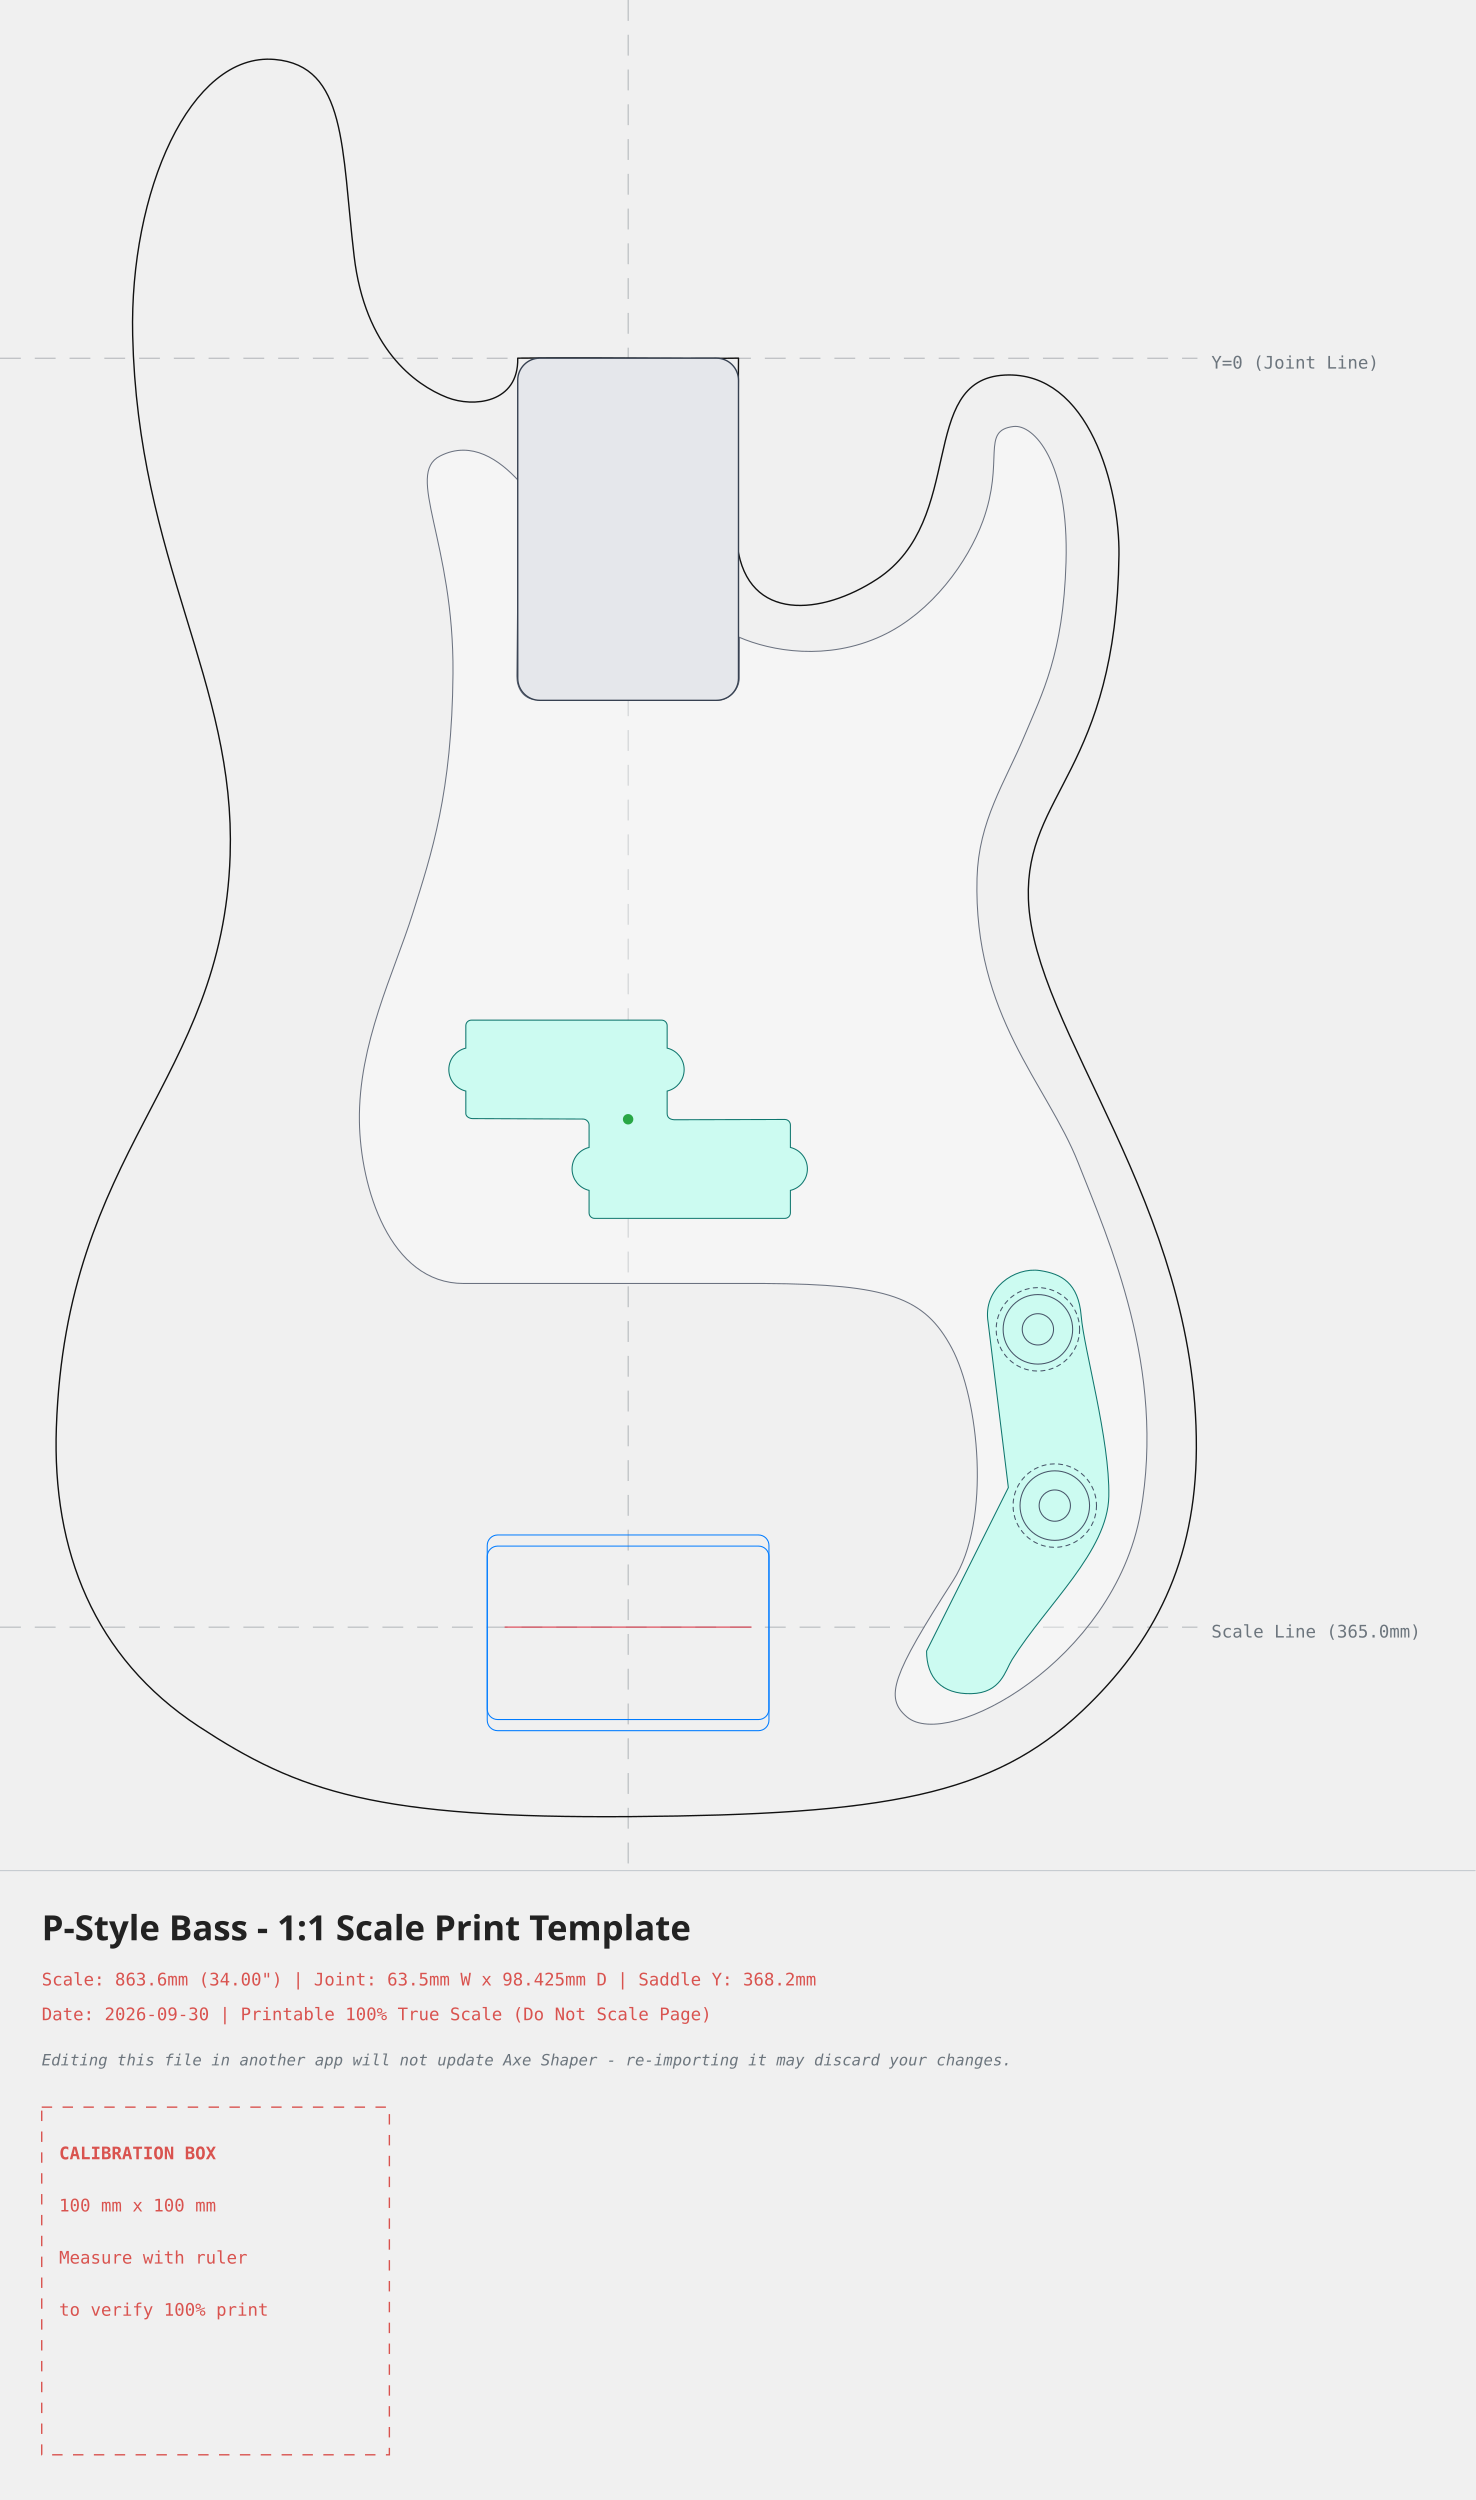
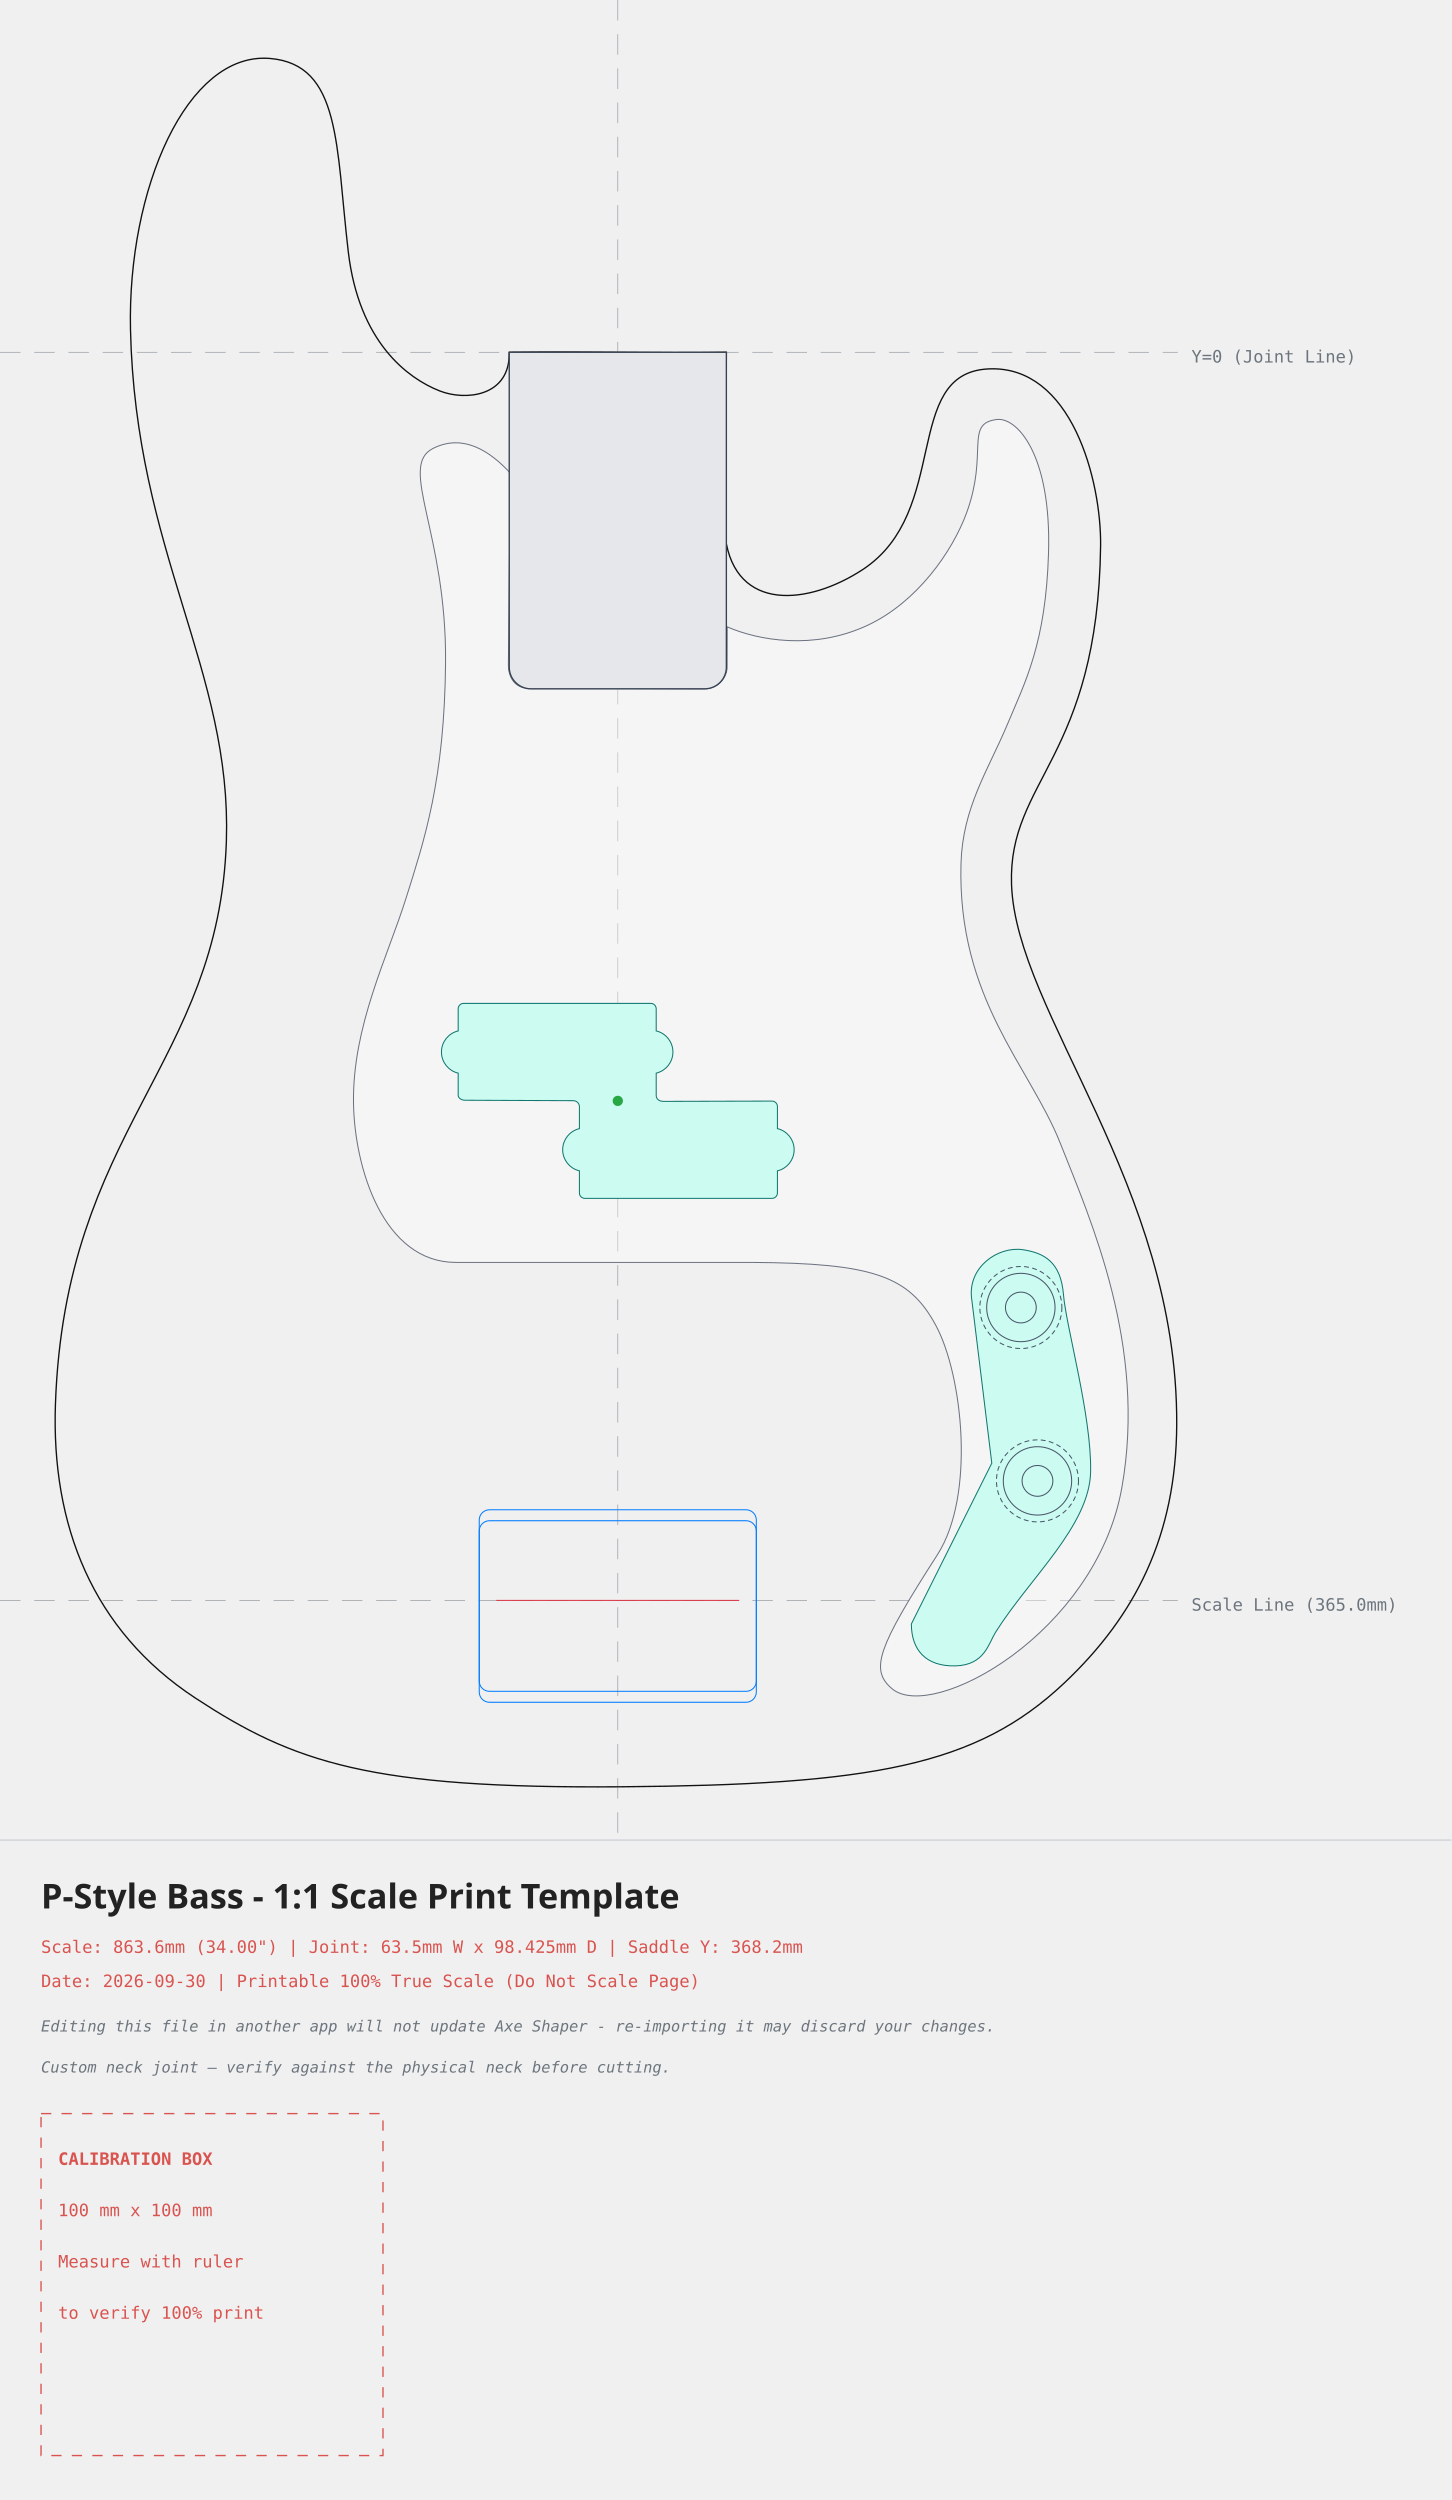
- <svg xmlns="http://www.w3.org/2000/svg" width="424.44mm" height="719.10mm" viewBox="-180.67 -103.02 424.44 719.10">
+ <svg xmlns="http://www.w3.org/2000/svg" width="424.44mm" height="731.10mm" viewBox="-180.67 -103.02 424.44 731.10">
  <style>
    .body-line { fill: none; stroke: #111111; stroke-width: 0.4; stroke-linecap: round; stroke-linejoin: round; }
    .edge-inset { fill: none; stroke: #555555; stroke-width: 0.3; stroke-dasharray: 3,2; }
    .neck-pocket { fill: #e5e7eb; stroke: #374151; stroke-width: 0.4; }
    .pickup-rout { fill: #ccfbf1; stroke: #0f766e; stroke-width: 0.3; }
    .pickup-cover { fill: none; stroke: #111111; stroke-width: 0.3; }
    .bridge-rout { fill: none; stroke: #007bff; stroke-width: 0.3; }
    .back-route { fill: #f3e8ff; stroke: #7e22ce; stroke-width: 0.3; stroke-dasharray: 3,2; }
    .front-route { fill: #ccfbf1; stroke: #0f766e; stroke-width: 0.3; }
    .pickguard { fill: #ffffff; fill-opacity: 0.35; stroke: #6b7280; stroke-width: 0.3; }
    .control-outline { fill: none; stroke: #475569; stroke-width: 0.3; }
    .control-body { fill: none; stroke: #475569; stroke-width: 0.3; stroke-dasharray: 1.2,1.2; stroke-linecap: round; }
    .control-slot { fill: none; stroke: #475569; stroke-width: 0.6; stroke-linecap: round; }
    .control-lever { fill: none; stroke: #475569; stroke-width: 0.8; stroke-linecap: round; }
    .control-cap { fill: none; stroke: #475569; stroke-width: 0.3; }
    .center-axis { fill: none; stroke: #6c757d; stroke-width: 0.2; stroke-dasharray: 6,4; opacity: 0.7; }
    .calibration-box { fill: none; stroke: #d9534f; stroke-width: 0.4; stroke-dasharray: 3,3; }
    .band-rule { fill: none; stroke: #adb5bd; stroke-width: 0.2; }
    .text-label { font-family: monospace, sans-serif; font-size: 5px; fill: #d9534f; }
    .disclaimer-label { font-family: monospace, sans-serif; font-size: 4.5px; font-style: italic; fill: #6c757d; }
    .axis-label { font-family: monospace, sans-serif; font-size: 5px; fill: #6c757d; }
    .title-label { font-family: sans-serif; font-size: 10px; font-weight: bold; fill: #222222; }
  </style>
  <g>
    <line x1="0" y1="-103.02" x2="0" y2="435.08" class="center-axis" />
    <line x1="-180.67" y1="0" x2="163.76" y2="0" class="center-axis" />
    <text x="167.76" y="3" class="axis-label">Y=0 (Joint Line)</text>
    <line x1="-180.67" y1="365.00" x2="163.76" y2="365.00" class="center-axis" stroke="#007bff" />
    <text x="167.76" y="368.00" class="axis-label" fill="#007bff">Scale Line (365.0mm)</text>
    <path d="M -31.75 0.00 C -31.46 13.00, -44.54 14.26, -52.04 11.32 C -61.52 7.61, -75.69 -2.98, -78.81 -29.33 C -82.48 -60.33, -80.88 -84.12, -101.67 -85.92 C -126.07 -88.02, -143.43 -47.63, -142.51 -6.63 C -141.05 58.38, -112.80 93.11, -114.47 143.04 C -116.66 208.50, -161.68 227.02, -164.46 307.66 C -165.67 342.88, -153.73 373.74, -123.52 393.57 C -94.68 412.50, -72.37 420.08, 0.96 419.51 C 74.29 418.94, 104.83 413.44, 130.53 389.19 C 151.39 369.51, 163.30 346.09, 163.45 313.54 C 163.76 243.34, 116.42 193.28, 115.14 155.59 C 114.11 125.03, 140.39 118.88, 141.19 56.57 C 141.42 37.77, 132.82 3.58, 108.28 4.87 C 83.03 6.19, 97.49 46.57, 71.63 63.54 C 55.71 73.98, 34.47 76.04, 31.44 54.20 C 31.44 54.20, 31.75 0.00, 31.75 0.00 C 10.22 0.32, -5.83 -0.30, -31.75 0.00 Z" class="body-line" />
    <path d="M -54.09 28.15 C -45.01 23.53, -37.00 29.28, -31.42 35.36 C -31.42 35.36, -32.00 91.43, -32.00 91.43 C -32.04 94.65, -30.30 98.42, -25.86 98.21 C -25.86 98.21, 25.26 98.41, 25.26 98.41 C 29.81 98.45, 32.04 94.49, 31.96 92.06 C 31.96 92.06, 31.99 80.30, 31.99 80.30 C 41.03 84.23, 57.24 87.20, 72.98 79.87 C 87.46 73.14, 97.85 58.34, 102.03 46.88 C 108.43 29.32, 101.36 20.85, 110.84 19.66 C 116.63 18.94, 126.83 29.70, 125.96 58.72 C 125.17 85.13, 119.11 96.43, 114.02 108.61 C 108.39 122.09, 100.81 133.02, 100.36 149.60 C 99.28 189.17, 120.52 208.83, 129.42 231.36 C 138.31 253.88, 154.78 290.63, 147.39 332.10 C 139.80 374.66, 91.93 400.74, 80.21 390.84 C 73.62 385.27, 75.97 378.90, 93.47 351.64 C 104.63 334.27, 100.84 299.18, 93.05 284.66 C 85.26 270.13, 74.86 266.39, 39.33 266.16 C 39.33 266.16, -47.26 266.16, -47.26 266.16 C -68.70 266.22, -77.02 238.31, -77.29 219.53 C -77.62 197.16, -67.37 176.93, -61.96 159.75 C -56.54 142.57, -50.67 125.01, -50.37 90.76 C -50.04 52.85, -64.28 33.34, -54.09 28.15 Z" class="pickguard" style="fill:#ffffff" />
-     <rect x="-31.75" y="0" width="63.5" height="98.425" rx="6.35" ry="6.35" class="neck-pocket" />
+     <path d="M -31.75 0 L 31.75 0 L 31.75 92.075 L 31.71 92.786 L 31.591 93.488 L 31.394 94.172 L 31.121 94.83 L 30.777 95.453 L 30.365 96.034 L 29.89 96.565 L 29.359 97.04 L 28.778 97.452 L 28.155 97.796 L 27.497 98.069 L 26.813 98.266 L 26.111 98.385 L 25.4 98.425 L -25.4 98.425 L -26.111 98.385 L -26.813 98.266 L -27.497 98.069 L -28.155 97.796 L -28.778 97.452 L -29.359 97.04 L -29.89 96.565 L -30.365 96.034 L -30.777 95.453 L -31.121 94.83 L -31.394 94.172 L -31.591 93.488 L -31.71 92.786 L -31.75 92.075 Z" class="neck-pocket" />
    <path d="M 103.55 277.31 C 101.94 267.65, 111.19 261.33, 118.49 262.45 C 124.60 263.39, 129.54 265.92, 130.33 275.57 C 131.10 284.98, 138.60 311.15, 138.27 327.40 C 137.95 343.17, 120.58 358.29, 110.48 374.30 C 108.44 377.53, 107.32 383.95, 98.71 384.15 C 90.10 384.36, 85.85 379.50, 85.85 371.89 C 85.85 371.89, 109.37 324.87, 109.37 324.87 C 109.37 324.87, 103.55 277.31, 103.55 277.31 Z" class="front-route" />
    <g transform="translate(0, 218.9233) rotate(0)">
      <path d="M -45.10 -28.51 C -45.97 -28.51, -46.68 -27.80, -46.68 -26.92 C -46.68 -26.92, -46.68 -20.46, -46.68 -20.46 C -49.55 -19.79, -51.57 -17.23, -51.57 -14.29 C -51.57 -11.34, -49.55 -8.79, -46.68 -8.11 C -46.68 -8.11, -46.68 -1.65, -46.68 -1.65 C -46.68 -0.77, -45.61 -0.19, -44.74 -0.19 C -44.74 -0.19, -12.99 -0.06, -12.99 -0.06 C -12.03 -0.06, -11.23 0.78, -11.23 1.65 C -11.23 1.65, -11.23 8.11, -11.23 8.11 C -14.09 8.79, -16.12 11.34, -16.12 14.29 C -16.12 17.23, -14.09 19.79, -11.23 20.46 C -11.23 20.46, -11.23 26.92, -11.23 26.92 C -11.23 27.80, -10.52 28.51, -9.64 28.51 C -9.64 28.51, 45.09 28.51, 45.09 28.51 C 45.97 28.51, 46.68 27.80, 46.68 26.92 C 46.68 26.92, 46.68 20.46, 46.68 20.46 C 49.55 19.79, 51.57 17.23, 51.57 14.29 C 51.57 11.34, 49.55 8.79, 46.68 8.11 C 46.68 8.11, 46.68 1.65, 46.68 1.65 C 46.68 0.78, 45.97 0.06, 45.09 0.06 C 45.09 0.06, 13.87 0.14, 13.87 0.14 C 12.09 0.24, 11.23 -0.46, 11.23 -1.65 C 11.23 -1.65, 11.23 -8.11, 11.23 -8.11 C 14.09 -8.79, 16.12 -11.34, 16.12 -14.29 C 16.12 -17.23, 14.09 -19.79, 11.23 -20.46 C 11.23 -20.46, 11.23 -26.92, 11.23 -26.92 C 11.23 -27.80, 10.52 -28.51, 9.64 -28.51 C 9.64 -28.51, -45.10 -28.51, -45.10 -28.51 Z" class="pickup-rout" />
      <circle cx="0" cy="0" r="1.5" fill="#28a745" />
    </g>
    <g id="control-knobs">
      <g transform="translate(117.87, 279.35)" data-knob-style="generic">
        <circle cx="0" cy="0" r="12.00" class="control-body" />
        <circle cx="0" cy="0" r="10.00" class="control-outline" />
        <circle cx="0" cy="0" r="4.50" class="control-outline" />
      </g>
      <g transform="translate(122.73, 330.05)" data-knob-style="generic">
        <circle cx="0" cy="0" r="12.00" class="control-body" />
        <circle cx="0" cy="0" r="10.00" class="control-outline" />
        <circle cx="0" cy="0" r="4.50" class="control-outline" />
      </g>
    </g>
    <g id="control-switches">
- 
+       
    </g>
    <g id="bridge-hardware">
      <rect x="-40.52" y="338.50" width="81.03" height="53.09" rx="3.00" ry="3.00" class="bridge-rout" />
      <rect x="-40.52" y="341.70" width="81.03" height="53.09" rx="3.00" ry="3.00" class="bridge-rout" />
      <line x1="-35.52" y1="365.00" x2="35.52" y2="365.00" stroke="#dc3545" stroke-width="0.3" />
      <g transform="translate(0, 368.20)" />
    </g>
  </g>
  <g>
    <line x1="-180.67" y1="435.08" x2="243.76" y2="435.08" class="band-rule" />
    <text x="-168.67" y="455.08" class="title-label">P-Style Bass - 1:1 Scale Print Template</text>
    <text x="-168.67" y="468.08" class="text-label">Scale: 863.6mm (34.00") | Joint: 63.5mm W x 98.425mm D | Saddle Y: 368.2mm</text>
    <text x="-168.67" y="478.08" class="text-label">Date: 2026-09-30 | Printable 100% True Scale (Do Not Scale Page)</text>
    <text x="-168.67" y="491.08" class="disclaimer-label">Editing this file in another app will not update Axe Shaper - re-importing it may discard your changes.</text>
-     <g transform="translate(-168.67, 503.08)">
+     <text x="-168.67" y="503.08" class="disclaimer-label">Custom neck joint — verify against the physical neck before cutting.</text>
+     <g transform="translate(-168.67, 515.08)">
      <rect x="0" y="0" width="100" height="100" class="calibration-box" />
      <text x="5" y="15" class="text-label" font-weight="bold">CALIBRATION BOX</text>
      <text x="5" y="30" class="text-label">100 mm x 100 mm</text>
      <text x="5" y="45" class="text-label">Measure with ruler</text>
      <text x="5" y="60" class="text-label">to verify 100% print</text>
    </g>
  </g>
</svg>
